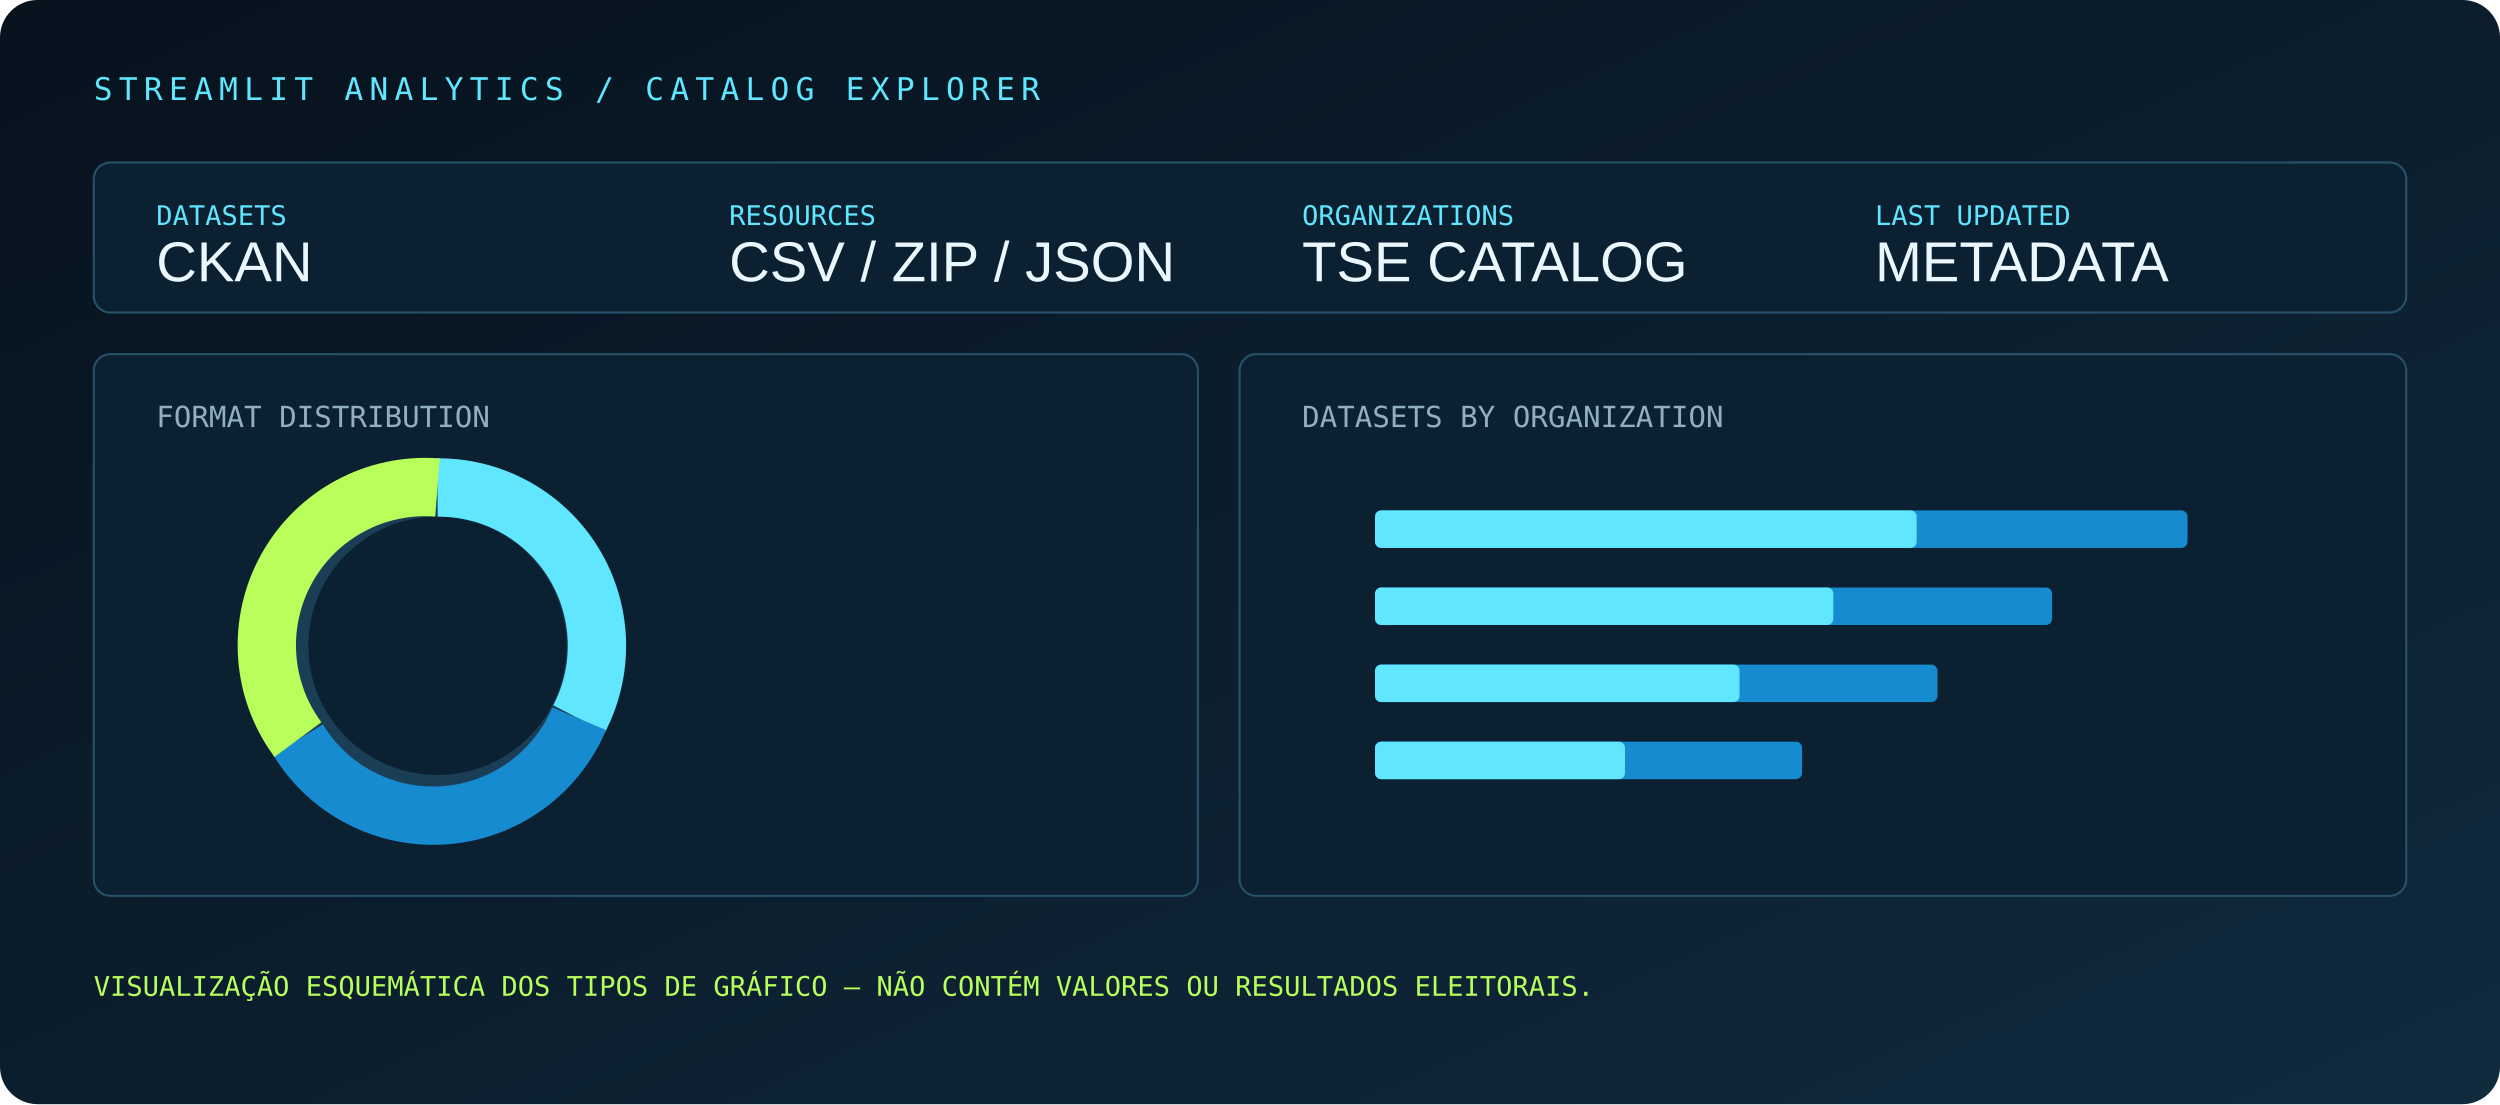
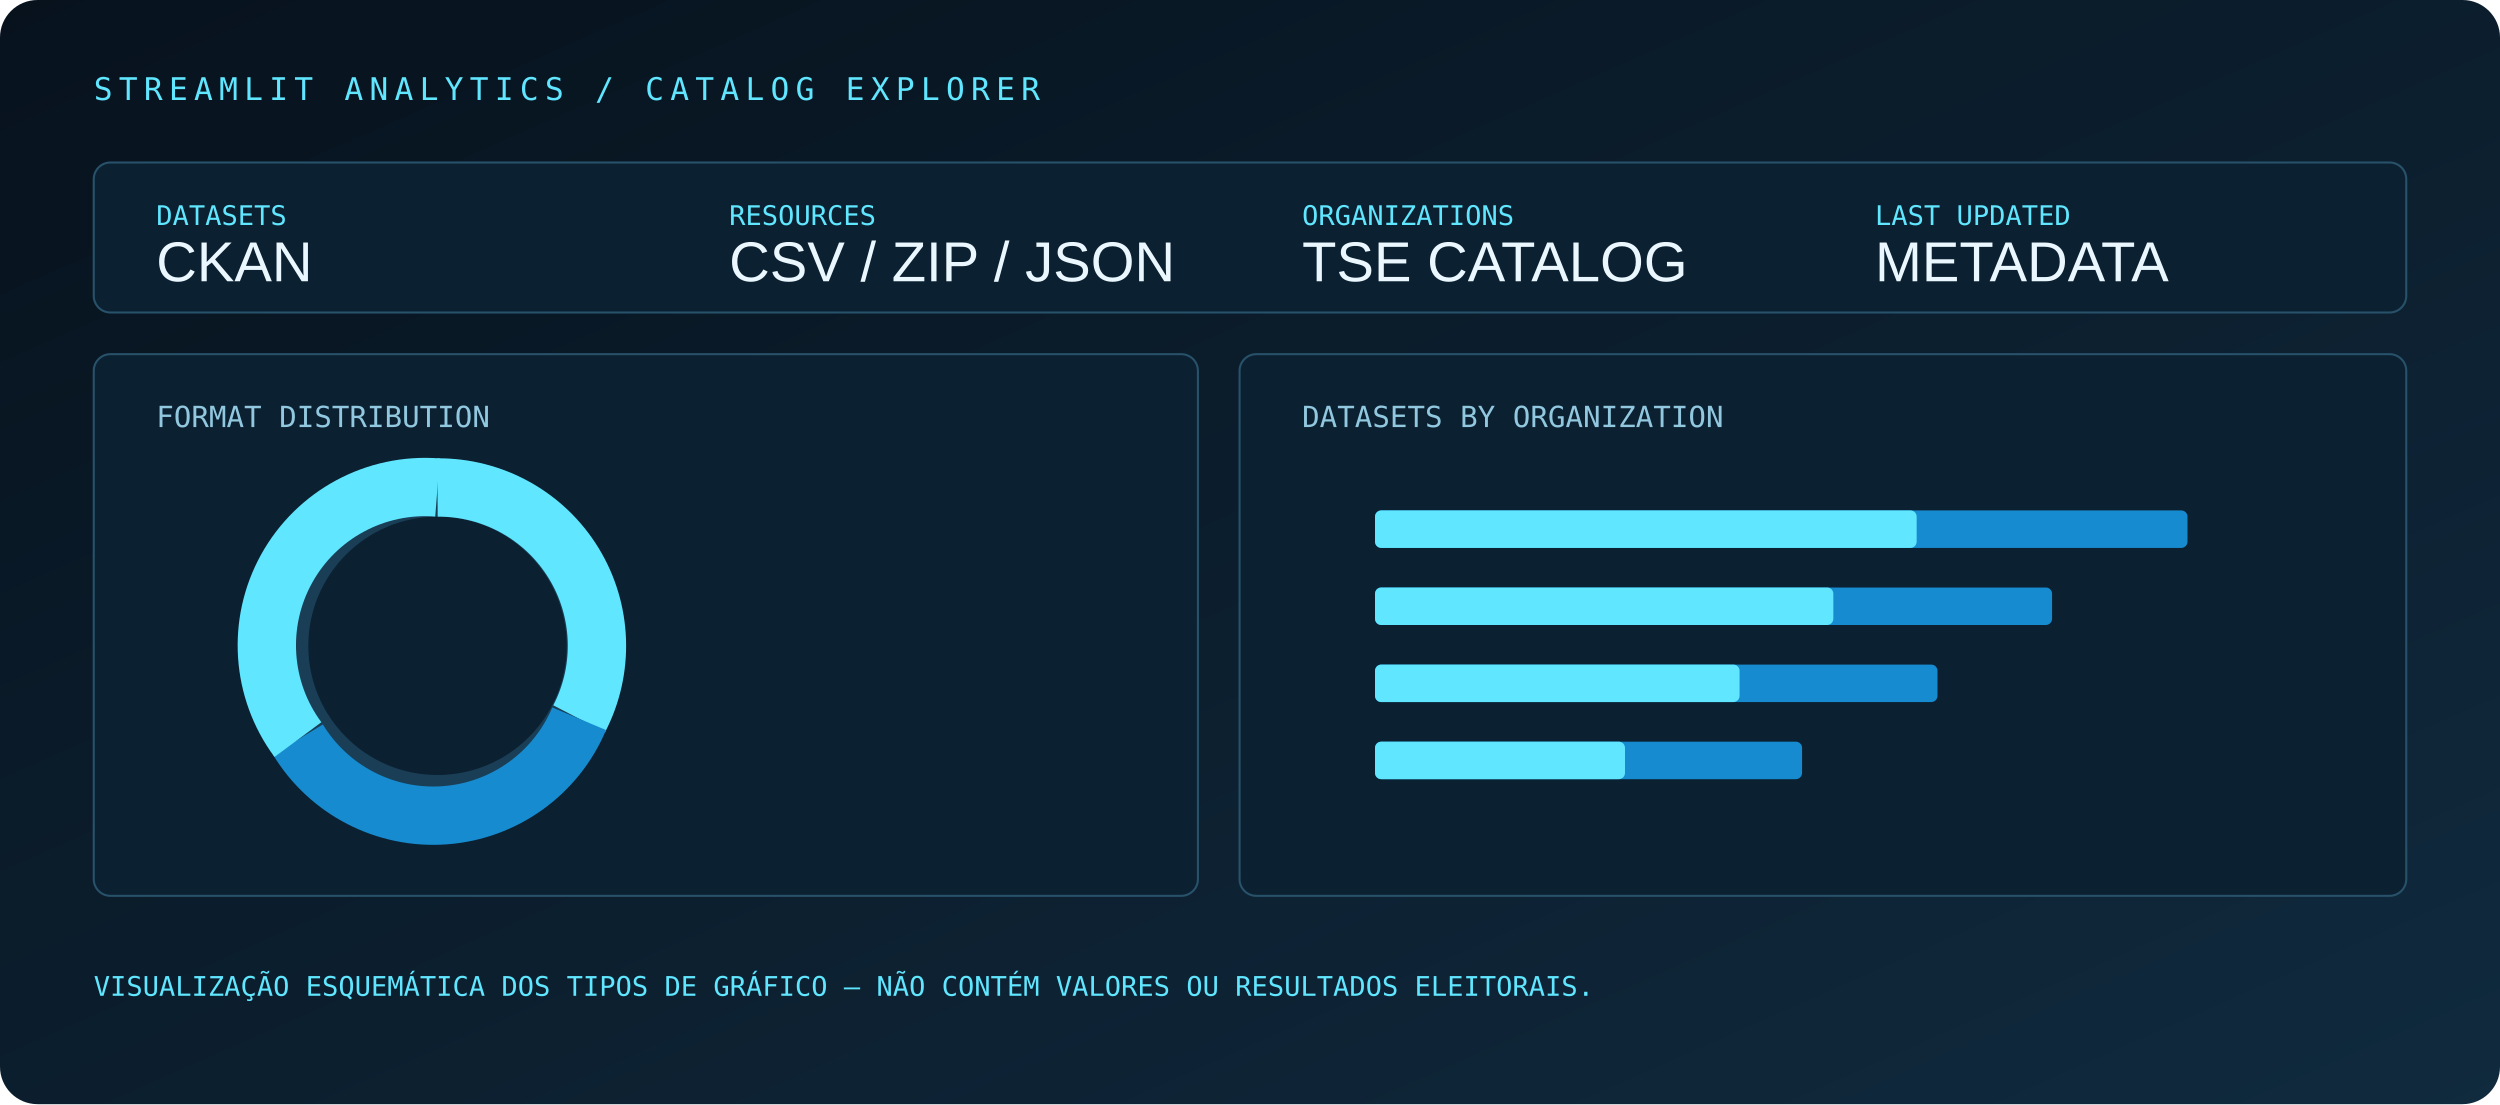
<svg xmlns="http://www.w3.org/2000/svg" width="1200" height="530" viewBox="0 0 1200 530">
  <defs>
    <linearGradient id="bg" x2="1" y2="1">
      <stop stop-color="#07121d" />
      <stop offset="1" stop-color="#102a3e" />
    </linearGradient>
  </defs>
  <rect width="1200" height="530" rx="18" fill="url(#bg)" />
  <text x="45" y="48" fill="#60e6ff" font-family="monospace" font-size="15" letter-spacing="3">STREAMLIT ANALYTICS / CATALOG EXPLORER</text>
  <g fill="#0b2030" stroke="#28516a">
    <rect x="45" y="78" width="1110" height="72" rx="8" />
    <rect x="45" y="170" width="530" height="260" rx="8" />
    <rect x="595" y="170" width="560" height="260" rx="8" />
  </g>
  <g fill="#60e6ff" font-family="monospace" font-size="13">
    <text x="75" y="108">DATASETS</text>
    <text x="350" y="108">RESOURCES</text>
    <text x="625" y="108">ORGANIZATIONS</text>
    <text x="900" y="108">LAST UPDATED</text>
  </g>
  <g fill="#eaf7ff" font-family="Arial" font-size="27">
    <text x="75" y="135">CKAN</text>
    <text x="350" y="135">CSV / ZIP / JSON</text>
    <text x="625" y="135">TSE CATALOG</text>
    <text x="900" y="135">METADATA</text>
  </g>
-   <g fill="#91afc0" font-family="monospace" font-size="14">
+   <g fill="#91c8df" font-family="monospace" font-size="14">
    <text x="75" y="205">FORMAT DISTRIBUTION</text>
    <text x="625" y="205">DATASETS BY ORGANIZATION</text>
  </g>
  <circle cx="210" cy="310" r="76" fill="none" stroke="#193e56" stroke-width="28" />
  <path d="M210 234A76 76 0 0 1 278 345" fill="none" stroke="#60e6ff" stroke-width="28" />
  <path d="M278 345A76 76 0 0 1 143 355" fill="none" stroke="#168bd0" stroke-width="28" />
-   <path d="M143 355A76 76 0 0 1 210 234" fill="none" stroke="#b8ff5c" stroke-width="28" />
+   <path d="M143 355A76 76 0 0 1 210 234" fill="none" stroke="#60e6ff" stroke-width="28" />
  <g fill="#168bd0">
    <rect x="660" y="245" width="390" height="18" rx="3" />
    <rect x="660" y="282" width="325" height="18" rx="3" />
    <rect x="660" y="319" width="270" height="18" rx="3" />
    <rect x="660" y="356" width="205" height="18" rx="3" />
  </g>
  <g fill="#60e6ff">
    <rect x="660" y="245" width="260" height="18" rx="3" />
    <rect x="660" y="282" width="220" height="18" rx="3" />
    <rect x="660" y="319" width="175" height="18" rx="3" />
    <rect x="660" y="356" width="120" height="18" rx="3" />
  </g>
-   <text x="45" y="478" fill="#b8ff5c" font-family="monospace" font-size="13">VISUALIZAÇÃO ESQUEMÁTICA DOS TIPOS DE GRÁFICO — NÃO CONTÉM VALORES OU RESULTADOS ELEITORAIS.</text>
+   <text x="45" y="478" fill="#60e6ff" font-family="monospace" font-size="13">VISUALIZAÇÃO ESQUEMÁTICA DOS TIPOS DE GRÁFICO — NÃO CONTÉM VALORES OU RESULTADOS ELEITORAIS.</text>
</svg>
